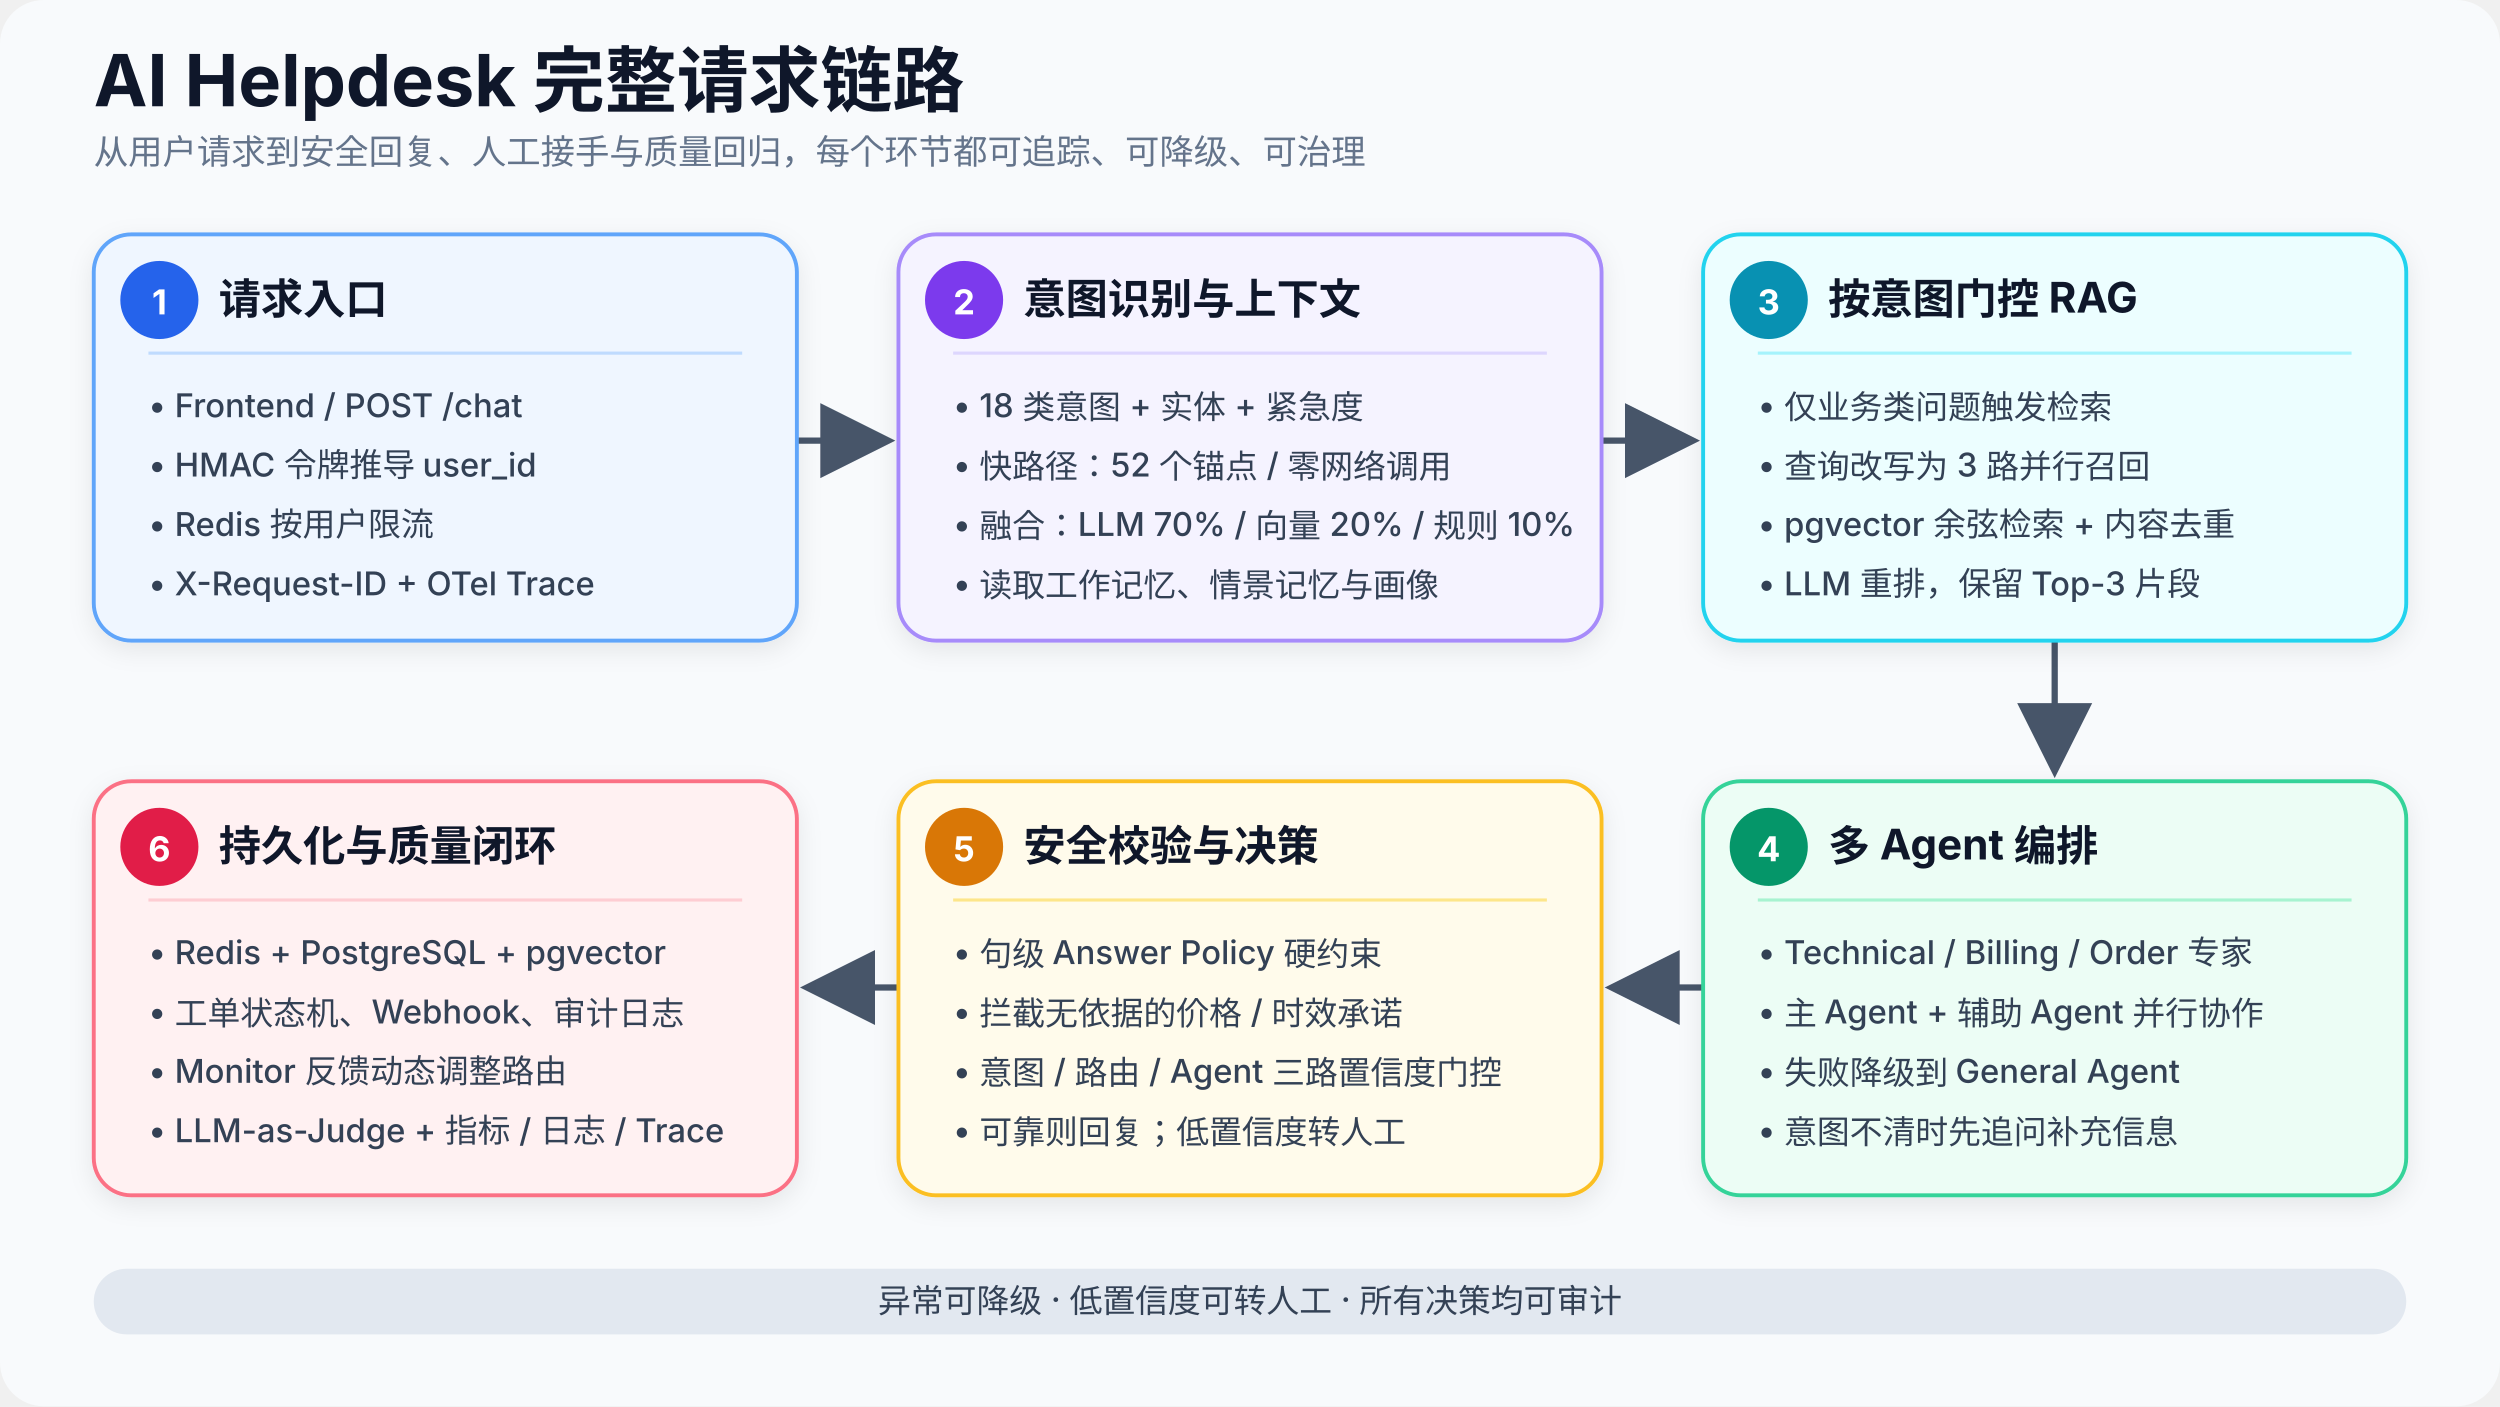
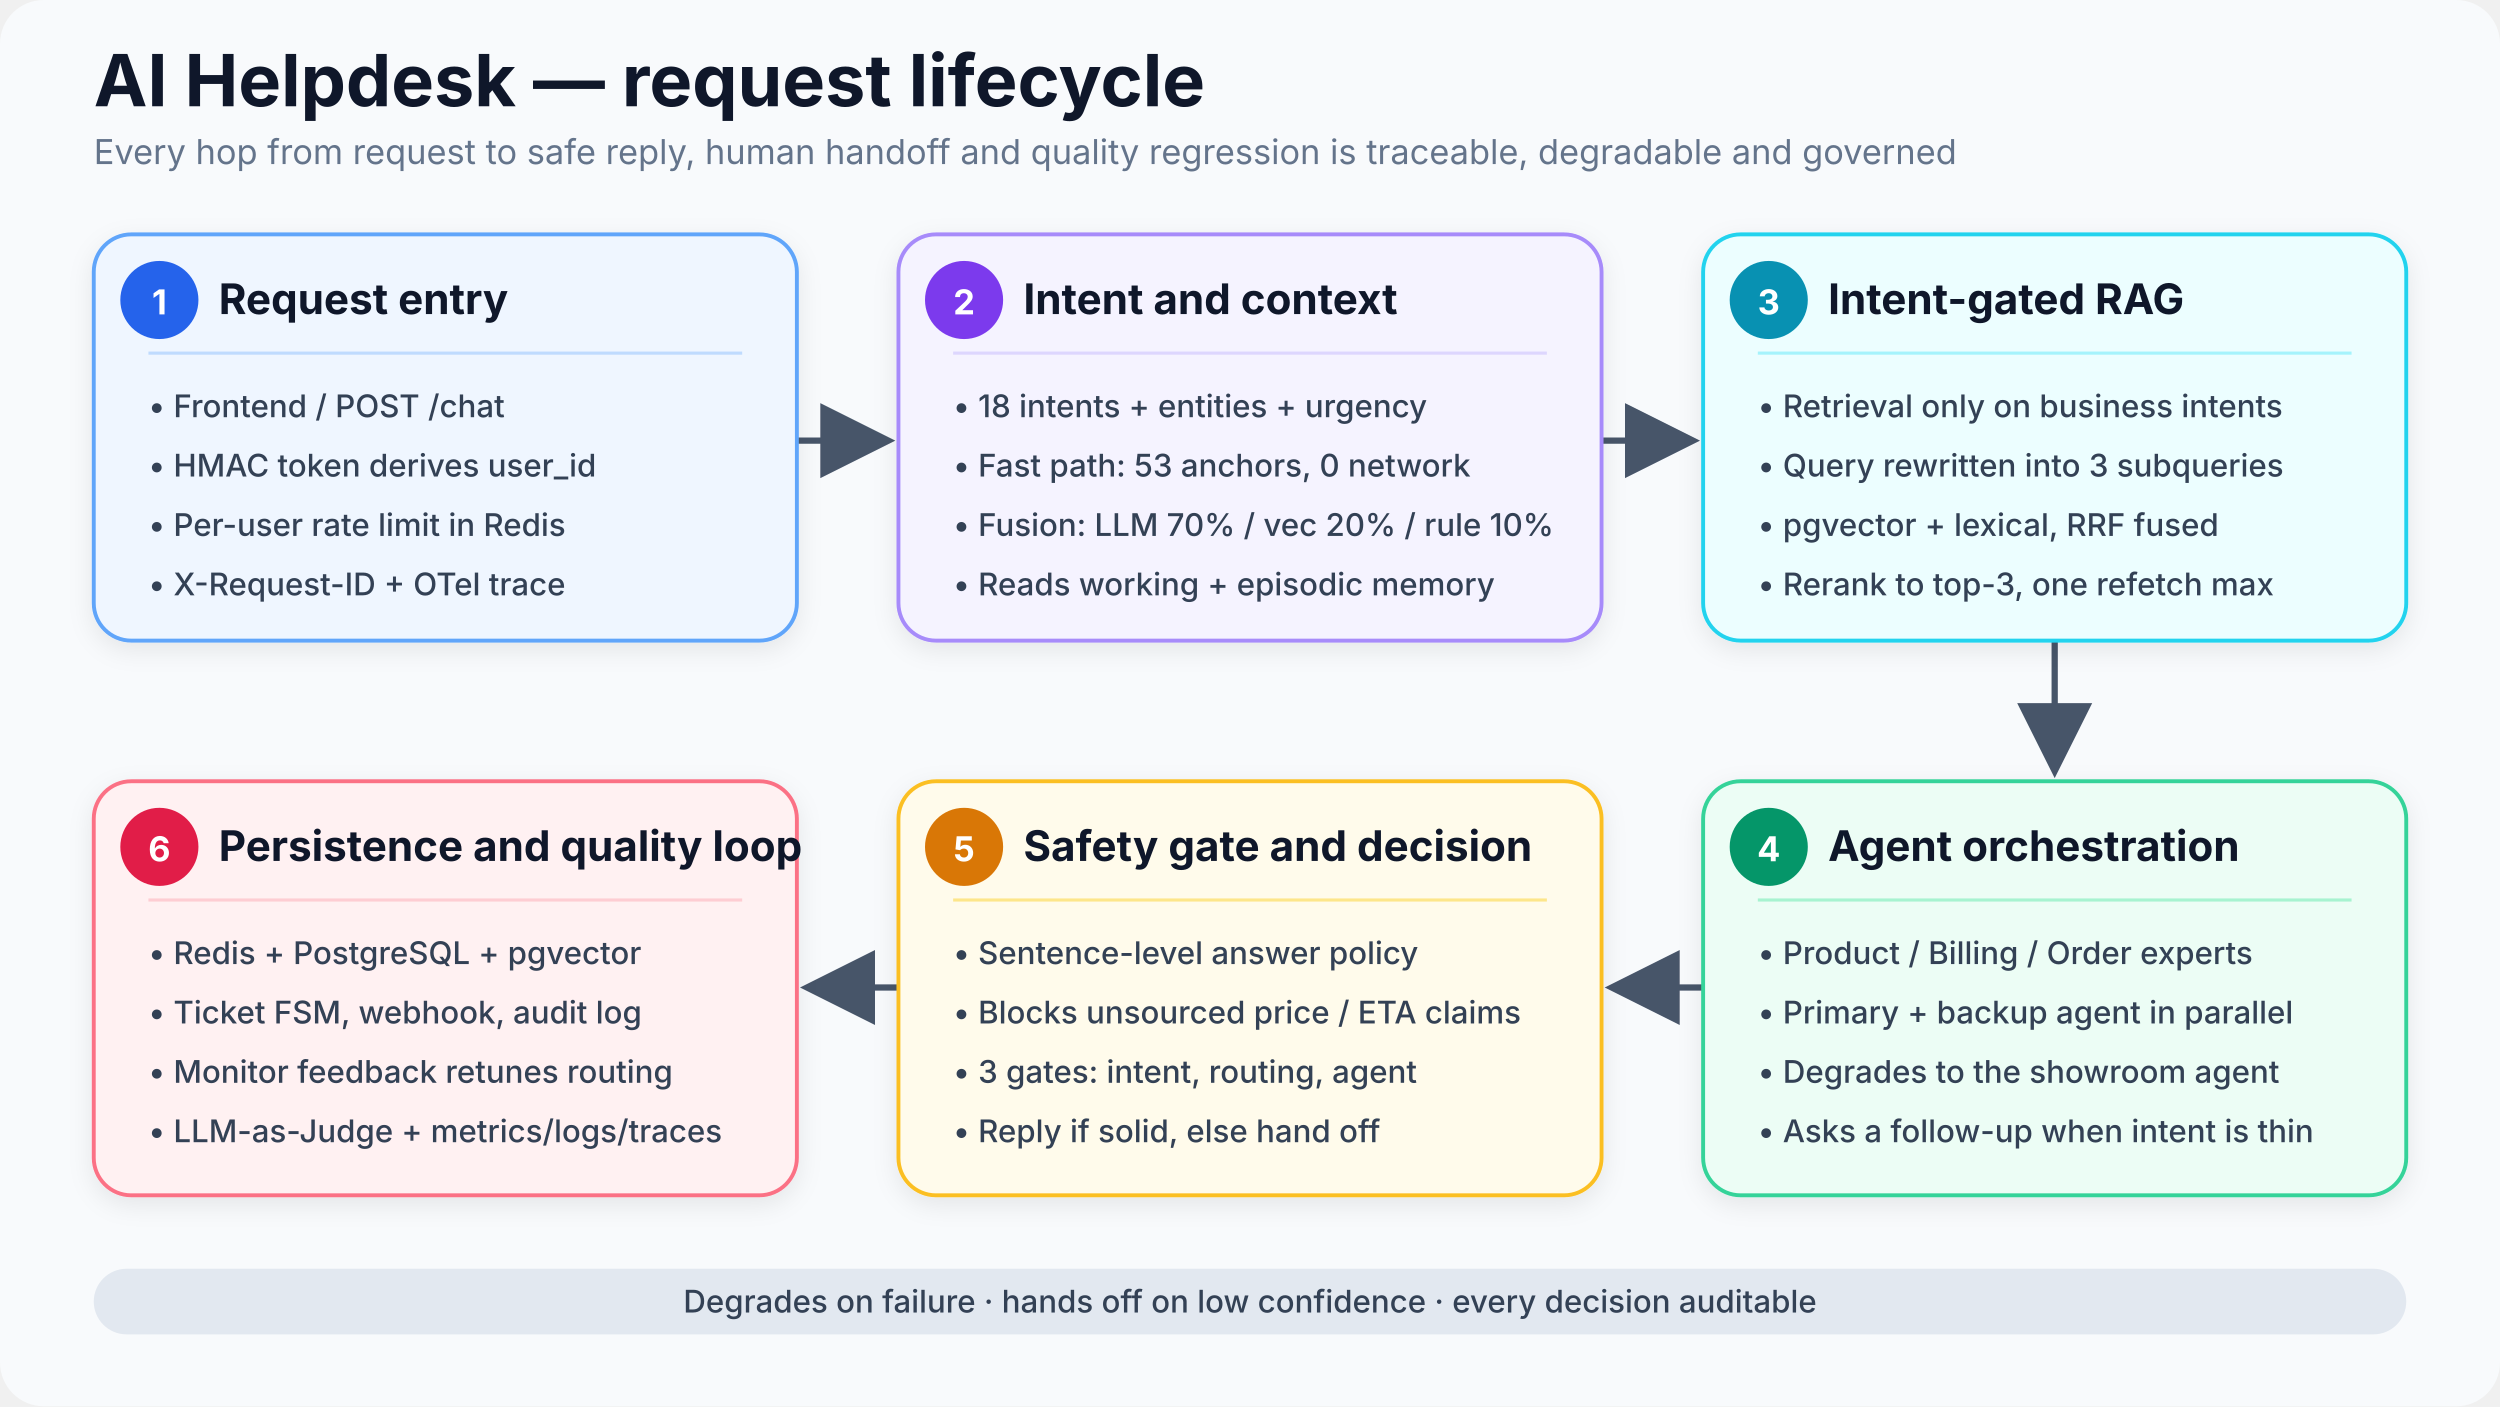
<svg xmlns="http://www.w3.org/2000/svg" width="1600" height="900" viewBox="0 0 1600 900" role="img" aria-labelledby="title desc">
  <defs>
    <marker id="arrow" markerWidth="12" markerHeight="12" refX="10" refY="6" orient="auto" markerUnits="strokeWidth">
      <path d="M 0 0 L 12 6 L 0 12 z" fill="#475569" />
    </marker>
    <filter id="shadow" x="-10%" y="-10%" width="120%" height="130%">
      <feDropShadow dx="0" dy="5" stdDeviation="8" flood-color="#0f172a" flood-opacity="0.08" />
    </filter>
    <style>
-       .title { font: 700 46px Inter, -apple-system, BlinkMacSystemFont, "Segoe UI", "Noto Sans SC", sans-serif; fill: #0f172a; }
-       .subtitle { font: 400 22px Inter, -apple-system, BlinkMacSystemFont, "Segoe UI", "Noto Sans SC", sans-serif; fill: #64748b; }
-       .step-title { font: 700 27px Inter, -apple-system, BlinkMacSystemFont, "Segoe UI", "Noto Sans SC", sans-serif; fill: #0f172a; }
-       .body { font: 500 21px Inter, -apple-system, BlinkMacSystemFont, "Segoe UI", "Noto Sans SC", sans-serif; fill: #334155; }
+       .title { font: 700 46px Inter, -apple-system, BlinkMacSystemFont, "Segoe UI", sans-serif; fill: #0f172a; }
+       .subtitle { font: 400 22px Inter, -apple-system, BlinkMacSystemFont, "Segoe UI", sans-serif; fill: #64748b; }
+       .step-title { font: 700 27px Inter, -apple-system, BlinkMacSystemFont, "Segoe UI", sans-serif; fill: #0f172a; }
+       .body { font: 500 20px Inter, -apple-system, BlinkMacSystemFont, "Segoe UI", sans-serif; fill: #334155; }
      .number { font: 700 22px Inter, -apple-system, BlinkMacSystemFont, "Segoe UI", sans-serif; fill: white; text-anchor: middle; dominant-baseline: middle; }
      .flow { fill: none; stroke: #475569; stroke-width: 4; marker-end: url(#arrow); }
      .card { stroke-width: 2.5; filter: url(#shadow); }
    </style>
  </defs>
  <rect width="1600" height="900" rx="28" fill="#f8fafc" />
-   <text x="60" y="68" class="title">AI Helpdesk 完整请求链路</text>
-   <text x="60" y="105" class="subtitle">从用户请求到安全回复、人工接手与质量回归，每个环节都可追踪、可降级、可治理</text>
+   <text x="60" y="68" class="title">AI Helpdesk — request lifecycle</text>
+   <text x="60" y="105" class="subtitle">Every hop from request to safe reply, human handoff and quality regression is traceable, degradable and governed</text>
  <line x1="510" y1="282" x2="565" y2="282" class="flow" />
  <line x1="1025" y1="282" x2="1080" y2="282" class="flow" />
  <line x1="1315" y1="410" x2="1315" y2="490" class="flow" />
  <line x1="1090" y1="632" x2="1035" y2="632" class="flow" />
  <line x1="575" y1="632" x2="520" y2="632" class="flow" />
  <rect x="60" y="150" width="450" height="260" rx="24" fill="#eff6ff" stroke="#60a5fa" class="card" />
  <circle cx="102" cy="192" r="25" fill="#2563eb" />
  <text x="102" y="193" class="number">1</text>
-   <text x="140" y="201" class="step-title">请求入口</text>
+   <text x="140" y="201" class="step-title">Request entry</text>
  <line x1="95" y1="226" x2="475" y2="226" stroke="#bfdbfe" stroke-width="2" />
  <text x="95" y="267" class="body">• Frontend / POST /chat</text>
-   <text x="95" y="305" class="body">• HMAC 令牌推导 user_id</text>
-   <text x="95" y="343" class="body">• Redis 按用户限流</text>
-   <text x="95" y="381" class="body">• X-Request-ID + OTel Trace</text>
+   <text x="95" y="305" class="body">• HMAC token derives user_id</text>
+   <text x="95" y="343" class="body">• Per-user rate limit in Redis</text>
+   <text x="95" y="381" class="body">• X-Request-ID + OTel trace</text>
  <rect x="575" y="150" width="450" height="260" rx="24" fill="#f5f3ff" stroke="#a78bfa" class="card" />
  <circle cx="617" cy="192" r="25" fill="#7c3aed" />
  <text x="617" y="193" class="number">2</text>
-   <text x="655" y="201" class="step-title">意图识别与上下文</text>
+   <text x="655" y="201" class="step-title">Intent and context</text>
  <line x1="610" y1="226" x2="990" y2="226" stroke="#ddd6fe" stroke-width="2" />
-   <text x="610" y="267" class="body">• 18 类意图 + 实体 + 紧急度</text>
-   <text x="610" y="305" class="body">• 快路径：52 个锚点 / 零网络调用</text>
-   <text x="610" y="343" class="body">• 融合：LLM 70% / 向量 20% / 规则 10%</text>
-   <text x="610" y="381" class="body">• 读取工作记忆、情景记忆与画像</text>
+   <text x="610" y="267" class="body">• 18 intents + entities + urgency</text>
+   <text x="610" y="305" class="body">• Fast path: 53 anchors, 0 network</text>
+   <text x="610" y="343" class="body">• Fusion: LLM 70% / vec 20% / rule 10%</text>
+   <text x="610" y="381" class="body">• Reads working + episodic memory</text>
  <rect x="1090" y="150" width="450" height="260" rx="24" fill="#ecfeff" stroke="#22d3ee" class="card" />
  <circle cx="1132" cy="192" r="25" fill="#0891b2" />
  <text x="1132" y="193" class="number">3</text>
-   <text x="1170" y="201" class="step-title">按意图门控 RAG</text>
+   <text x="1170" y="201" class="step-title">Intent-gated RAG</text>
  <line x1="1125" y1="226" x2="1505" y2="226" stroke="#a5f3fc" stroke-width="2" />
-   <text x="1125" y="267" class="body">• 仅业务类问题触发检索</text>
-   <text x="1125" y="305" class="body">• 查询改写为 3 路并行召回</text>
-   <text x="1125" y="343" class="body">• pgvector 余弦检索 + 内容去重</text>
-   <text x="1125" y="381" class="body">• LLM 重排，保留 Top-3 片段</text>
+   <text x="1125" y="267" class="body">• Retrieval only on business intents</text>
+   <text x="1125" y="305" class="body">• Query rewritten into 3 subqueries</text>
+   <text x="1125" y="343" class="body">• pgvector + lexical, RRF fused</text>
+   <text x="1125" y="381" class="body">• Rerank to top-3, one refetch max</text>
  <rect x="1090" y="500" width="450" height="265" rx="24" fill="#ecfdf5" stroke="#34d399" class="card" />
  <circle cx="1132" cy="542" r="25" fill="#059669" />
  <text x="1132" y="543" class="number">4</text>
-   <text x="1170" y="551" class="step-title">多 Agent 编排</text>
+   <text x="1170" y="551" class="step-title">Agent orchestration</text>
  <line x1="1125" y1="576" x2="1505" y2="576" stroke="#a7f3d0" stroke-width="2" />
-   <text x="1125" y="617" class="body">• Technical / Billing / Order 专家</text>
-   <text x="1125" y="655" class="body">• 主 Agent + 辅助 Agent 并行协作</text>
-   <text x="1125" y="693" class="body">• 失败降级到 General Agent</text>
-   <text x="1125" y="731" class="body">• 意图不清时先追问补充信息</text>
+   <text x="1125" y="617" class="body">• Product / Billing / Order experts</text>
+   <text x="1125" y="655" class="body">• Primary + backup agent in parallel</text>
+   <text x="1125" y="693" class="body">• Degrades to the showroom agent</text>
+   <text x="1125" y="731" class="body">• Asks a follow-up when intent is thin</text>
  <rect x="575" y="500" width="450" height="265" rx="24" fill="#fffbeb" stroke="#fbbf24" class="card" />
  <circle cx="617" cy="542" r="25" fill="#d97706" />
  <text x="617" y="543" class="number">5</text>
-   <text x="655" y="551" class="step-title">安全校验与决策</text>
+   <text x="655" y="551" class="step-title">Safety gate and decision</text>
  <line x1="610" y1="576" x2="990" y2="576" stroke="#fde68a" stroke-width="2" />
-   <text x="610" y="617" class="body">• 句级 Answer Policy 硬约束</text>
-   <text x="610" y="655" class="body">• 拦截无依据的价格 / 时效承诺</text>
-   <text x="610" y="693" class="body">• 意图 / 路由 / Agent 三路置信度门控</text>
-   <text x="610" y="731" class="body">• 可靠则回复；低置信度转人工</text>
+   <text x="610" y="617" class="body">• Sentence-level answer policy</text>
+   <text x="610" y="655" class="body">• Blocks unsourced price / ETA claims</text>
+   <text x="610" y="693" class="body">• 3 gates: intent, routing, agent</text>
+   <text x="610" y="731" class="body">• Reply if solid, else hand off</text>
  <rect x="60" y="500" width="450" height="265" rx="24" fill="#fff1f2" stroke="#fb7185" class="card" />
  <circle cx="102" cy="542" r="25" fill="#e11d48" />
  <text x="102" y="543" class="number">6</text>
-   <text x="140" y="551" class="step-title">持久化与质量闭环</text>
+   <text x="140" y="551" class="step-title">Persistence and quality loop</text>
  <line x1="95" y1="576" x2="475" y2="576" stroke="#fecdd3" stroke-width="2" />
  <text x="95" y="617" class="body">• Redis + PostgreSQL + pgvector</text>
-   <text x="95" y="655" class="body">• 工单状态机、Webhook、审计日志</text>
-   <text x="95" y="693" class="body">• Monitor 反馈动态调整路由</text>
-   <text x="95" y="731" class="body">• LLM-as-Judge + 指标 / 日志 / Trace</text>
+   <text x="95" y="655" class="body">• Ticket FSM, webhook, audit log</text>
+   <text x="95" y="693" class="body">• Monitor feedback retunes routing</text>
+   <text x="95" y="731" class="body">• LLM-as-Judge + metrics/logs/traces</text>
  <rect x="60" y="812" width="1480" height="42" rx="21" fill="#e2e8f0" />
-   <text x="800" y="840" text-anchor="middle" class="body">异常可降级 · 低置信度可转人工 · 所有决策均可审计</text>
+   <text x="800" y="840" text-anchor="middle" class="body">Degrades on failure · hands off on low confidence · every decision auditable</text>
</svg>
